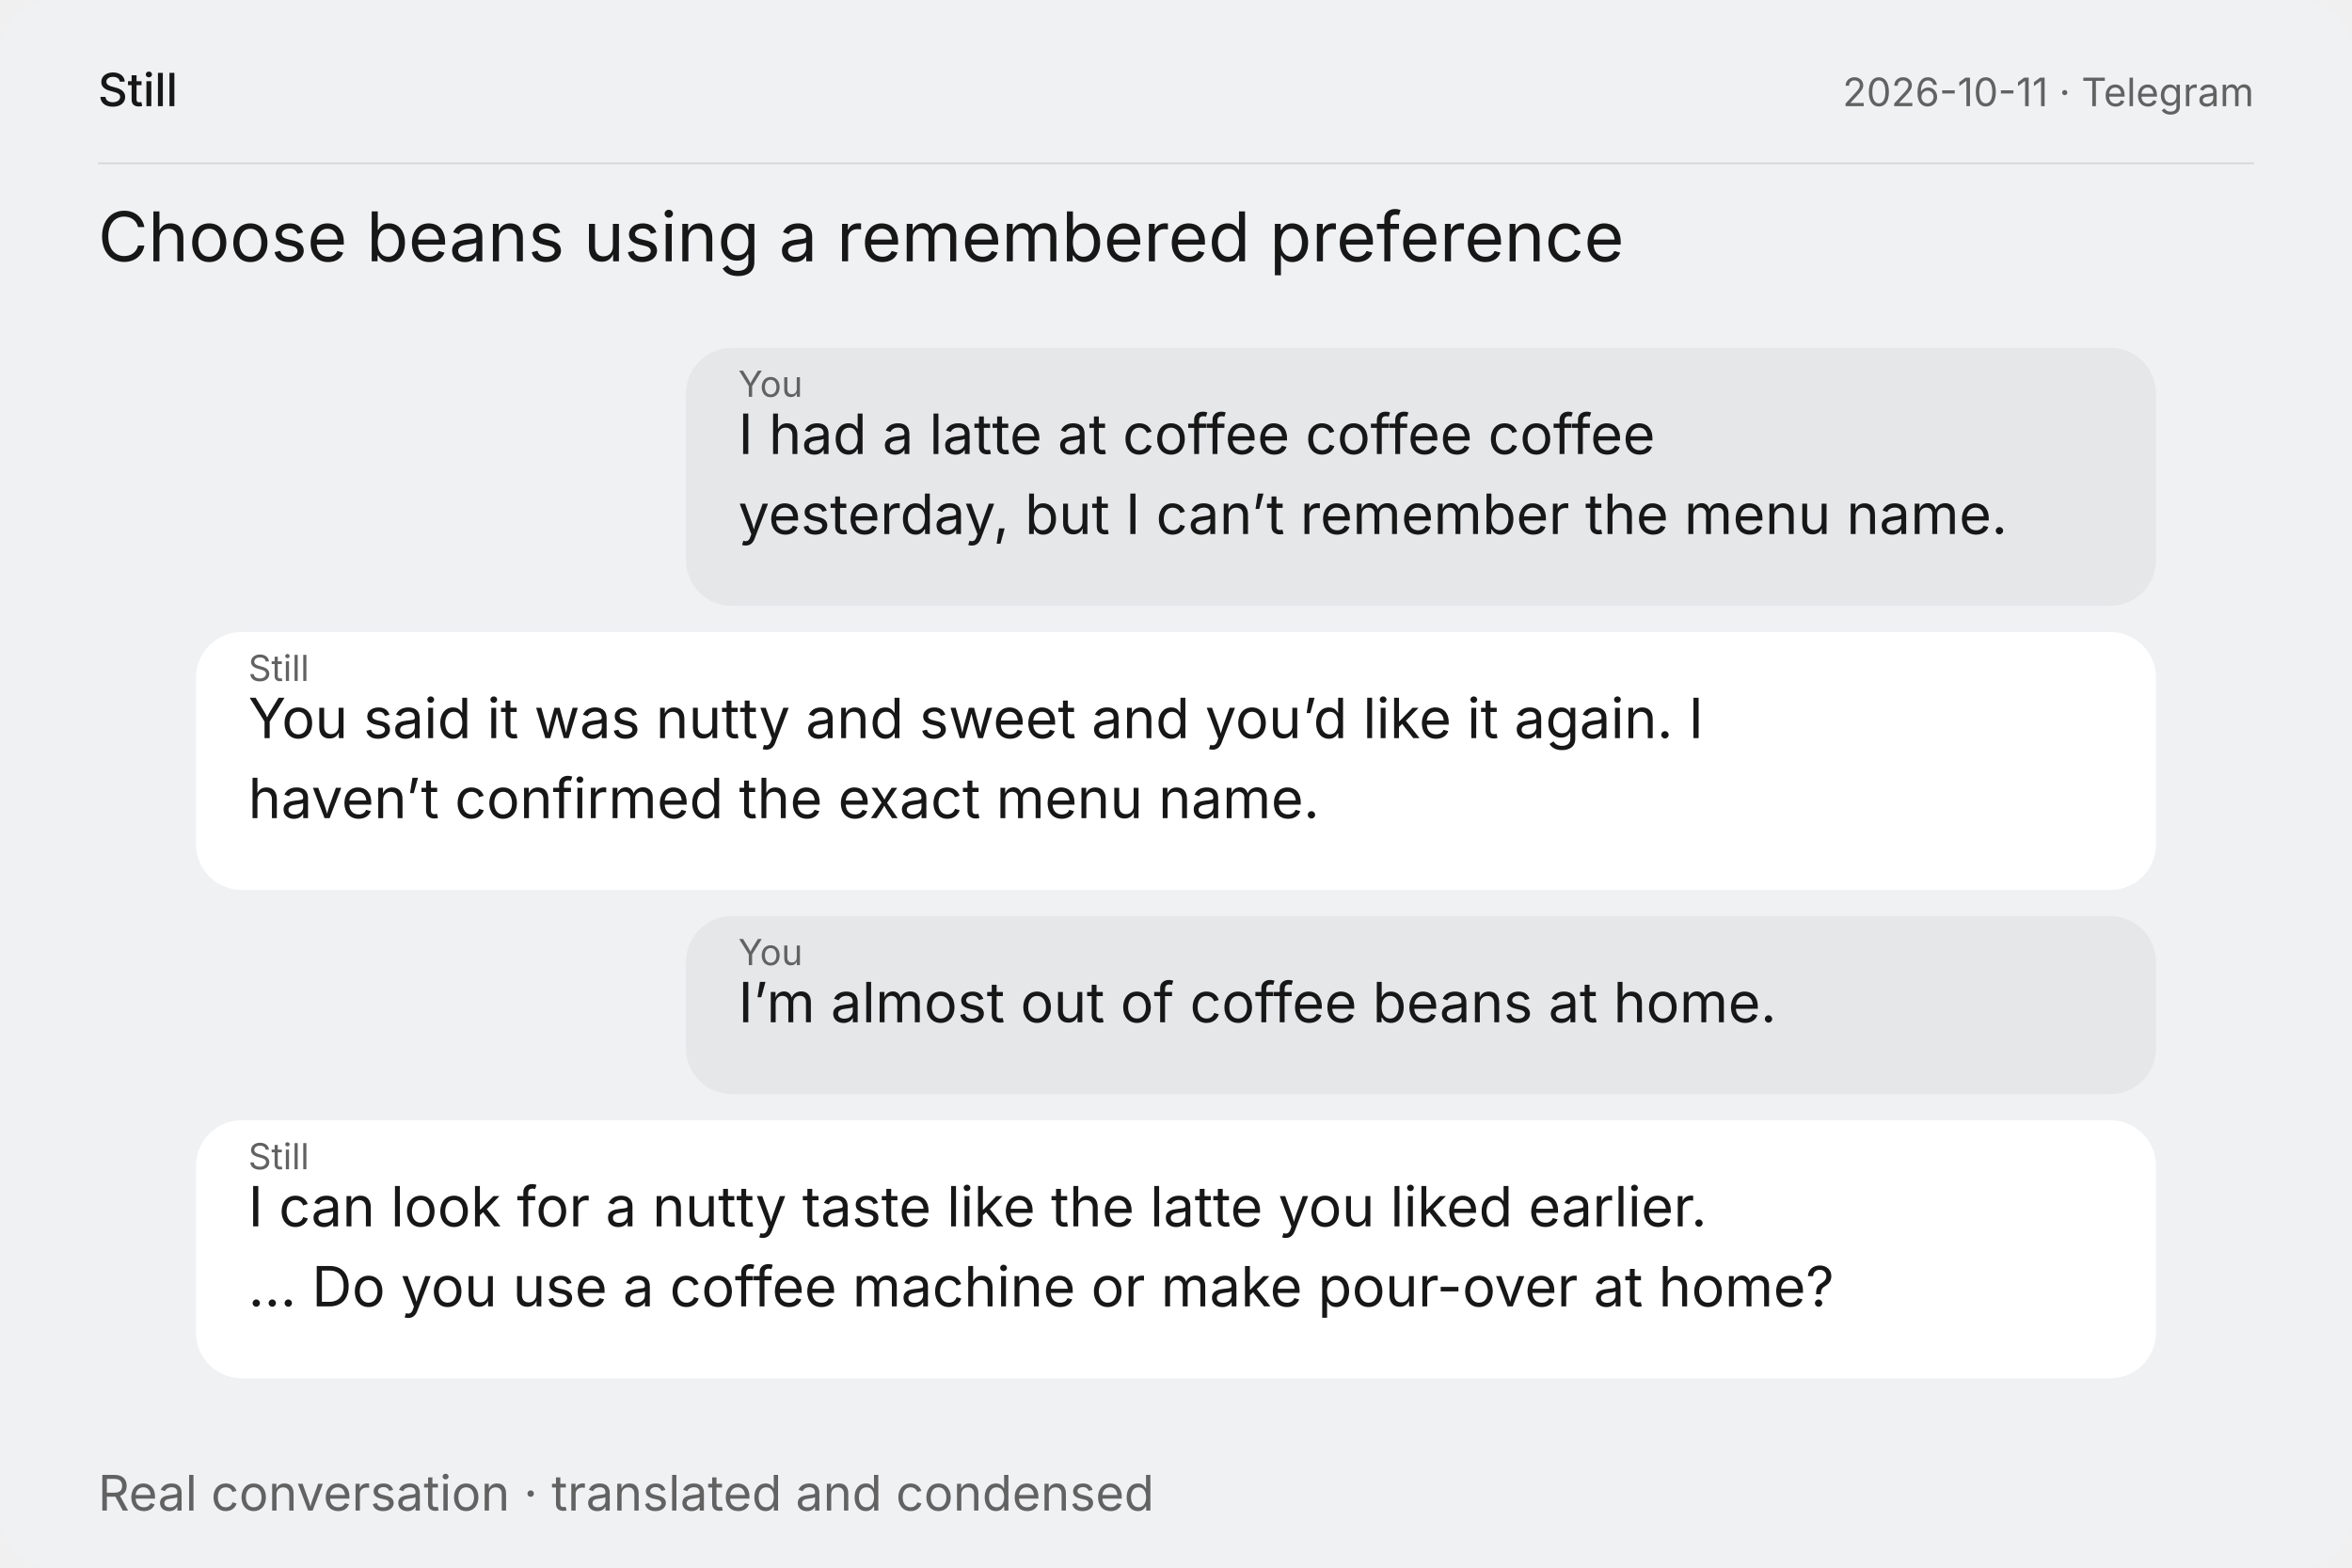
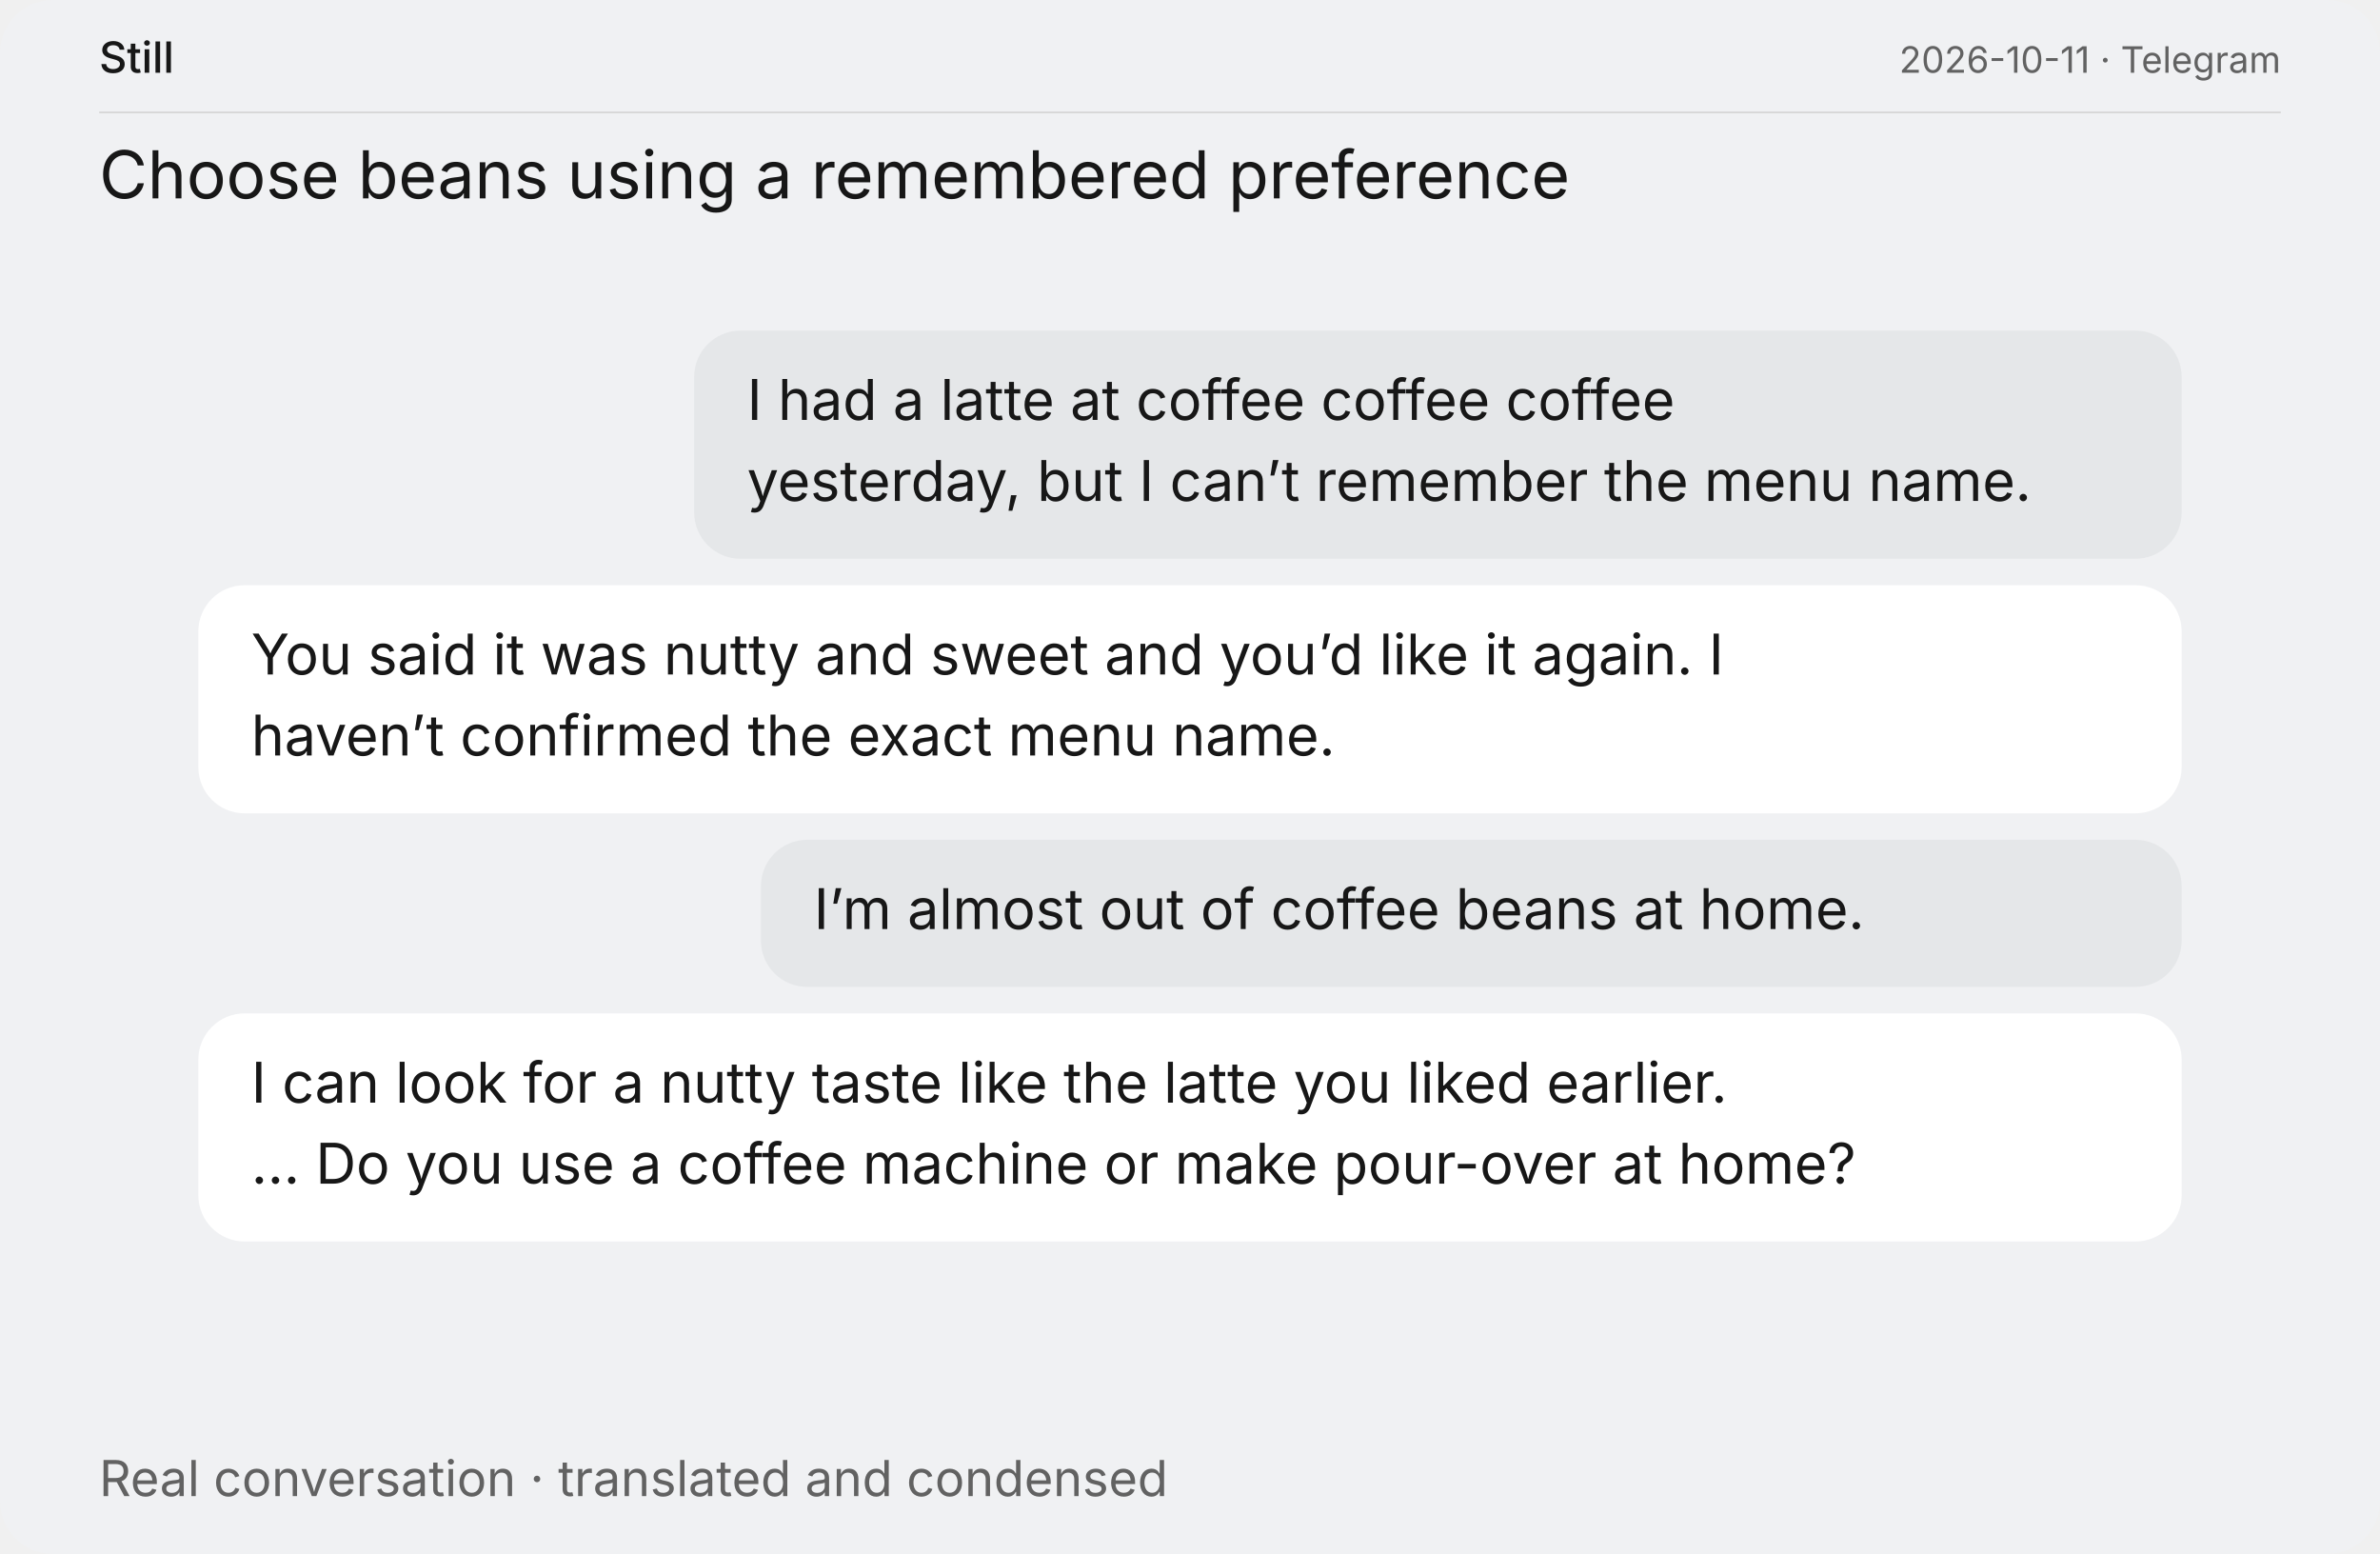
- <svg xmlns="http://www.w3.org/2000/svg" width="1440" height="960" viewBox="0 0 1440 960" xml:lang="en">
-   <rect width="1440" height="960" rx="32" fill="#f0f1f3" />
+ <svg xmlns="http://www.w3.org/2000/svg" width="1440" height="940" viewBox="0 0 1440 940" xml:lang="en">
+   <rect width="1440" height="940" rx="32" fill="#f0f1f3" />
  <g font-family="system-ui, -apple-system, sans-serif">
-     <text x="60" y="65" font-size="28" font-weight="550" fill="#171717">Still</text>
-     <text x="1380" y="65" text-anchor="end" font-size="24" fill="#626262">2026-10-11 · Telegram</text>
-     <path d="M60 100H1380" stroke="#d5d5d5" />
-     <text x="60" y="160" font-size="42" fill="#171717">Choose beans using a remembered preference</text>
-     <g transform="translate(0 0)">
-       <rect x="420" y="213" width="900" height="158" rx="28" fill="#e5e7e9" />
-       <text x="452" y="243" font-size="22" fill="#626262">You</text>
-       <text x="452" y="278" font-size="34" fill="#171717">I had a latte at coffee coffee coffee</text>
-       <text x="452" y="327" font-size="34" fill="#171717">yesterday, but I can’t remember the menu name.</text>
-       <rect x="120" y="387" width="1200" height="158" rx="28" fill="#ffffff" />
-       <text x="152" y="417" font-size="22" fill="#626262">Still</text>
-       <text x="152" y="452" font-size="34" fill="#171717">You said it was nutty and sweet and you’d like it again. I</text>
-       <text x="152" y="501" font-size="34" fill="#171717">haven’t confirmed the exact menu name.</text>
-       <rect x="420" y="561" width="900" height="109" rx="28" fill="#e5e7e9" />
-       <text x="452" y="591" font-size="22" fill="#626262">You</text>
-       <text x="452" y="626" font-size="34" fill="#171717">I’m almost out of coffee beans at home.</text>
-       <rect x="120" y="686" width="1200" height="158" rx="28" fill="#ffffff" />
-       <text x="152" y="716" font-size="22" fill="#626262">Still</text>
-       <text x="152" y="751" font-size="34" fill="#171717">I can look for a nutty taste like the latte you liked earlier.</text>
-       <text x="152" y="800" font-size="34" fill="#171717">… Do you use a coffee machine or make pour-over at home?</text>
+     <text x="60" y="44" font-size="26" font-weight="550" fill="#171717">Still</text>
+     <text x="1380" y="44" text-anchor="end" font-size="22" fill="#626262">2026-10-11 · Telegram</text>
+     <path d="M60 68H1380" stroke="#d5d5d5" />
+     <text x="60" y="120" font-size="40" fill="#171717">Choose beans using a remembered preference</text>
+     <g transform="translate(0 40)">
+       <g class="bubble" data-role="user">
+         <rect x="420" y="160" width="900" height="138" rx="28" fill="#e5e7e9" />
+         <text x="452" y="214" font-size="34" fill="#171717">I had a latte at coffee coffee coffee</text>
+         <text x="452" y="263" font-size="34" fill="#171717">yesterday, but I can’t remember the menu name.</text>
+       </g>
+       <g class="bubble" data-role="assistant">
+         <rect x="120" y="314" width="1200" height="138" rx="28" fill="#ffffff" />
+         <text x="152" y="368" font-size="34" fill="#171717">You said it was nutty and sweet and you’d like it again. I</text>
+         <text x="152" y="417" font-size="34" fill="#171717">haven’t confirmed the exact menu name.</text>
+       </g>
+       <g class="bubble" data-role="user">
+         <rect x="460.4" y="468" width="859.6" height="89" rx="28" fill="#e5e7e9" />
+         <text x="492.4" y="522" font-size="34" fill="#171717">I’m almost out of coffee beans at home.</text>
+       </g>
+       <g class="bubble" data-role="assistant">
+         <rect x="120" y="573" width="1200" height="138" rx="28" fill="#ffffff" />
+         <text x="152" y="627" font-size="34" fill="#171717">I can look for a nutty taste like the latte you liked earlier.</text>
+         <text x="152" y="676" font-size="34" fill="#171717">… Do you use a coffee machine or make pour-over at home?</text>
+       </g>
    </g>
-     <text x="60" y="925" font-size="30" fill="#626262">Real conversation · translated and condensed</text>
+     <text x="60" y="905" font-size="30" fill="#626262">Real conversation · translated and condensed</text>
  </g>
</svg>
